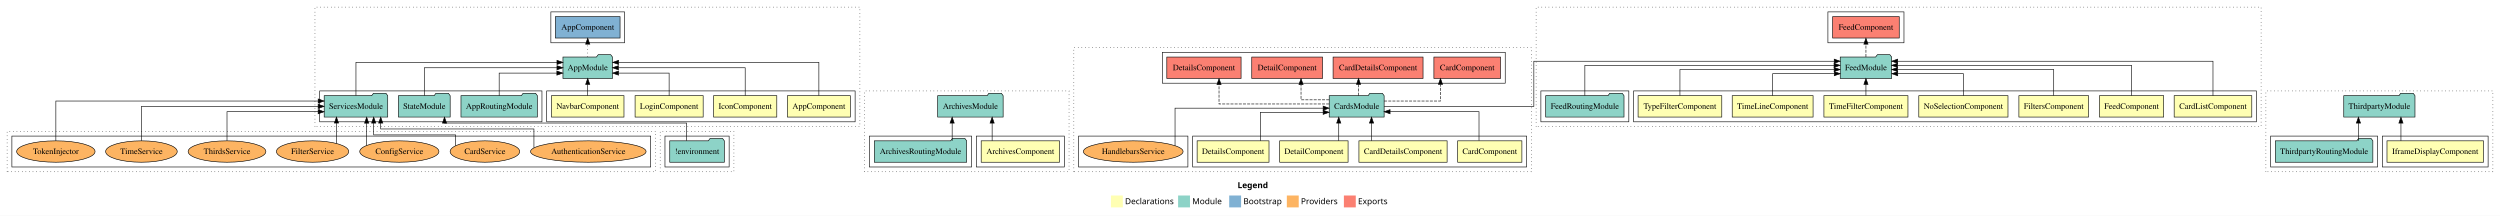
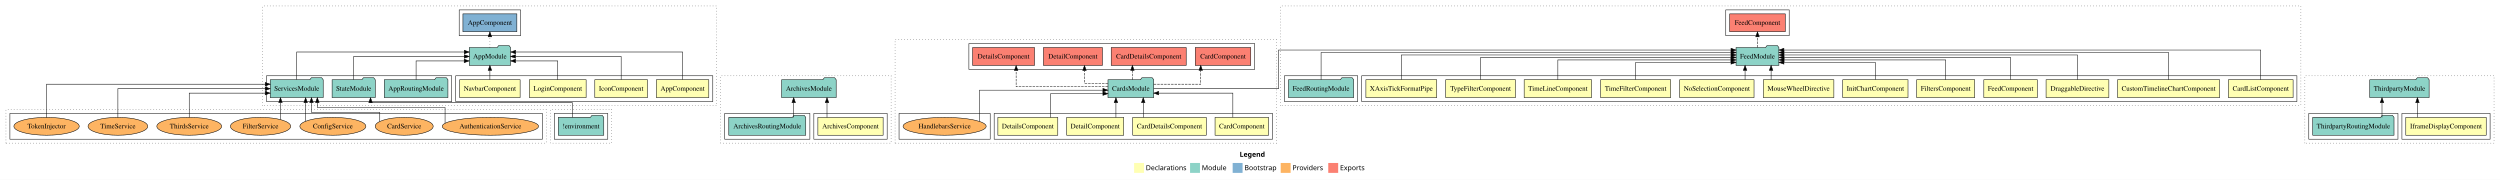
- <svg xmlns="http://www.w3.org/2000/svg" width="4207pt" height="363pt" viewBox="0.00 0.00 4207.00 363.00">
+ <svg xmlns="http://www.w3.org/2000/svg" width="5047pt" height="363pt" viewBox="0.00 0.00 5047.00 363.00">
  <g id="graph0" class="graph" transform="scale(1 1) rotate(0) translate(4 359)">
-     <polygon fill="#ffffff" stroke="transparent" points="-4,4 -4,-359 4203,-359 4203,4 -4,4" />
-     <text text-anchor="start" x="2078.509" y="-42.4" font-family="sans-serif" font-weight="bold" font-size="14.00" fill="#000000">Legend</text>
-     <polygon fill="#ffffb3" stroke="transparent" points="1865.5,-10 1865.5,-30 1885.5,-30 1885.5,-10 1865.5,-10" />
-     <text text-anchor="start" x="1889.129" y="-15.4" font-family="sans-serif" font-size="14.00" fill="#000000">  Declarations</text>
-     <polygon fill="#8dd3c7" stroke="transparent" points="1978.5,-10 1978.5,-30 1998.5,-30 1998.5,-10 1978.5,-10" />
-     <text text-anchor="start" x="2002.225" y="-15.4" font-family="sans-serif" font-size="14.00" fill="#000000">  Module</text>
-     <polygon fill="#80b1d3" stroke="transparent" points="2064.5,-10 2064.5,-30 2084.5,-30 2084.5,-10 2064.5,-10" />
-     <text text-anchor="start" x="2088.281" y="-15.4" font-family="sans-serif" font-size="14.00" fill="#000000">  Bootstrap</text>
-     <polygon fill="#fdb462" stroke="transparent" points="2161.5,-10 2161.5,-30 2181.5,-30 2181.5,-10 2161.5,-10" />
-     <text text-anchor="start" x="2185.173" y="-15.4" font-family="sans-serif" font-size="14.00" fill="#000000">  Providers</text>
-     <polygon fill="#fb8072" stroke="transparent" points="2257.5,-10 2257.5,-30 2277.5,-30 2277.5,-10 2257.5,-10" />
-     <text text-anchor="start" x="2281.226" y="-15.4" font-family="sans-serif" font-size="14.00" fill="#000000">  Exports</text>
+     <polygon fill="#ffffff" stroke="transparent" points="-4,4 -4,-359 5043,-359 5043,4 -4,4" />
+     <text text-anchor="start" x="2498.509" y="-42.4" font-family="sans-serif" font-weight="bold" font-size="14.00" fill="#000000">Legend</text>
+     <polygon fill="#ffffb3" stroke="transparent" points="2285.5,-10 2285.5,-30 2305.5,-30 2305.5,-10 2285.5,-10" />
+     <text text-anchor="start" x="2309.129" y="-15.4" font-family="sans-serif" font-size="14.00" fill="#000000">  Declarations</text>
+     <polygon fill="#8dd3c7" stroke="transparent" points="2398.5,-10 2398.5,-30 2418.5,-30 2418.5,-10 2398.5,-10" />
+     <text text-anchor="start" x="2422.225" y="-15.4" font-family="sans-serif" font-size="14.00" fill="#000000">  Module</text>
+     <polygon fill="#80b1d3" stroke="transparent" points="2484.5,-10 2484.5,-30 2504.5,-30 2504.5,-10 2484.5,-10" />
+     <text text-anchor="start" x="2508.281" y="-15.4" font-family="sans-serif" font-size="14.00" fill="#000000">  Bootstrap</text>
+     <polygon fill="#fdb462" stroke="transparent" points="2581.5,-10 2581.5,-30 2601.5,-30 2601.5,-10 2581.5,-10" />
+     <text text-anchor="start" x="2605.173" y="-15.4" font-family="sans-serif" font-size="14.00" fill="#000000">  Providers</text>
+     <polygon fill="#fb8072" stroke="transparent" points="2677.5,-10 2677.5,-30 2697.5,-30 2697.5,-10 2677.5,-10" />
+     <text text-anchor="start" x="2701.226" y="-15.4" font-family="sans-serif" font-size="14.00" fill="#000000">  Exports</text>
    <g id="clust1" class="cluster">
      <polygon fill="none" stroke="#000000" stroke-dasharray="1,5" points="526,-146 526,-347 1443,-347 1443,-146 526,-146" />
    </g>
    <g id="clust2" class="cluster">
      <polygon fill="none" stroke="#000000" points="916,-154 916,-206 1435,-206 1435,-154 916,-154" />
    </g>
    <g id="clust7" class="cluster">
      <polygon fill="none" stroke="#000000" points="534,-154 534,-206 908,-206 908,-154 534,-154" />
    </g>
    <g id="clust9" class="cluster">
      <polygon fill="none" stroke="#000000" points="923,-287 923,-339 1047,-339 1047,-287 923,-287" />
    </g>
    <g id="clust17" class="cluster">
      <polygon fill="none" stroke="#000000" stroke-dasharray="1,5" points="1451,-70 1451,-206 1795,-206 1795,-70 1451,-70" />
    </g>
    <g id="clust18" class="cluster">
      <polygon fill="none" stroke="#000000" points="1639,-78 1639,-130 1787,-130 1787,-78 1639,-78" />
    </g>
    <g id="clust20" class="cluster">
      <polygon fill="none" stroke="#000000" points="1459,-78 1459,-130 1631,-130 1631,-78 1459,-78" />
    </g>
    <g id="clust30" class="cluster">
      <polygon fill="none" stroke="#000000" stroke-dasharray="1,5" points="1803,-70 1803,-279 2573,-279 2573,-70 1803,-70" />
    </g>
    <g id="clust31" class="cluster">
      <polygon fill="none" stroke="#000000" points="2003,-78 2003,-130 2565,-130 2565,-78 2003,-78" />
    </g>
    <g id="clust37" class="cluster">
      <polygon fill="none" stroke="#000000" points="1952,-219 1952,-271 2529,-271 2529,-219 1952,-219" />
    </g>
    <g id="clust39" class="cluster">
      <polygon fill="none" stroke="#000000" points="1811,-78 1811,-130 1995,-130 1995,-78 1811,-78" />
    </g>
    <g id="clust40" class="cluster">
-       <polygon fill="none" stroke="#000000" stroke-dasharray="1,5" points="2581,-146 2581,-347 3801,-347 3801,-146 2581,-146" />
+       <polygon fill="none" stroke="#000000" stroke-dasharray="1,5" points="2581,-146 2581,-347 4641,-347 4641,-146 2581,-146" />
    </g>
    <g id="clust41" class="cluster">
-       <polygon fill="none" stroke="#000000" points="2745,-154 2745,-206 3793,-206 3793,-154 2745,-154" />
-     </g>
-     <g id="clust49" class="cluster">
+       <polygon fill="none" stroke="#000000" points="2745,-154 2745,-206 4633,-206 4633,-154 2745,-154" />
+     </g>
+     <g id="clust54" class="cluster">
      <polygon fill="none" stroke="#000000" points="2589,-154 2589,-206 2737,-206 2737,-154 2589,-154" />
    </g>
-     <g id="clust50" class="cluster">
-       <polygon fill="none" stroke="#000000" points="3072,-287 3072,-339 3200,-339 3200,-287 3072,-287" />
-     </g>
-     <g id="clust59" class="cluster">
+     <g id="clust55" class="cluster">
+       <polygon fill="none" stroke="#000000" points="3480,-287 3480,-339 3608,-339 3608,-287 3480,-287" />
+     </g>
+     <g id="clust64" class="cluster">
      <polygon fill="none" stroke="#000000" stroke-dasharray="1,5" points="8,-70 8,-138 1099,-138 1099,-70 8,-70" />
    </g>
-     <g id="clust64" class="cluster">
+     <g id="clust69" class="cluster">
      <polygon fill="none" stroke="#000000" points="16,-78 16,-130 1091,-130 1091,-78 16,-78" />
    </g>
-     <g id="clust65" class="cluster">
+     <g id="clust70" class="cluster">
      <polygon fill="none" stroke="#000000" stroke-dasharray="1,5" points="1107,-70 1107,-138 1231,-138 1231,-70 1107,-70" />
    </g>
-     <g id="clust67" class="cluster">
+     <g id="clust72" class="cluster">
      <polygon fill="none" stroke="#000000" points="1115,-78 1115,-130 1223,-130 1223,-78 1115,-78" />
    </g>
-     <g id="clust71" class="cluster">
-       <polygon fill="none" stroke="#000000" stroke-dasharray="1,5" points="3809,-70 3809,-206 4191,-206 4191,-70 3809,-70" />
-     </g>
-     <g id="clust72" class="cluster">
-       <polygon fill="none" stroke="#000000" points="4005,-78 4005,-130 4183,-130 4183,-78 4005,-78" />
-     </g>
-     <g id="clust74" class="cluster">
-       <polygon fill="none" stroke="#000000" points="3817,-78 3817,-130 3997,-130 3997,-78 3817,-78" />
+     <g id="clust76" class="cluster">
+       <polygon fill="none" stroke="#000000" stroke-dasharray="1,5" points="4649,-70 4649,-206 5031,-206 5031,-70 4649,-70" />
+     </g>
+     <g id="clust77" class="cluster">
+       <polygon fill="none" stroke="#000000" points="4845,-78 4845,-130 5023,-130 5023,-78 4845,-78" />
+     </g>
+     <g id="clust79" class="cluster">
+       <polygon fill="none" stroke="#000000" points="4657,-78 4657,-130 4837,-130 4837,-78 4657,-78" />
    </g>
    <g id="node1" class="node">
      <polygon fill="#ffffb3" stroke="#000000" points="1426.94,-198 1321.06,-198 1321.06,-162 1426.94,-162 1426.94,-198" />
      <text text-anchor="middle" x="1374" y="-175.8" font-family="Times,serif" font-size="14.00" fill="#000000">AppComponent</text>
    </g>
    <g id="node5" class="node">
      <polygon fill="#8dd3c7" stroke="#000000" points="1026.657,-263 1023.657,-267 1002.657,-267 999.657,-263 943.343,-263 943.343,-227 1026.657,-227 1026.657,-263" />
      <text text-anchor="middle" x="985" y="-240.8" font-family="Times,serif" font-size="14.00" fill="#000000">AppModule</text>
    </g>
    <g id="edge1" class="edge">
      <path fill="none" stroke="#000000" d="M1374,-198.292C1374,-220.206 1374,-254 1374,-254 1374,-254 1036.999,-254 1036.999,-254" />
      <polygon fill="#000000" stroke="#000000" points="1036.999,-250.5 1026.999,-254 1036.999,-257.5 1036.999,-250.5" />
    </g>
    <g id="node2" class="node">
      <polygon fill="#ffffb3" stroke="#000000" points="1303.208,-198 1196.792,-198 1196.792,-162 1303.208,-162 1303.208,-198" />
      <text text-anchor="middle" x="1250" y="-175.8" font-family="Times,serif" font-size="14.00" fill="#000000">IconComponent</text>
    </g>
    <g id="edge2" class="edge">
      <path fill="none" stroke="#000000" d="M1250,-198.106C1250,-217.339 1250,-245 1250,-245 1250,-245 1036.698,-245 1036.698,-245" />
      <polygon fill="#000000" stroke="#000000" points="1036.698,-241.5 1026.698,-245 1036.698,-248.5 1036.698,-241.5" />
    </g>
    <g id="node3" class="node">
      <polygon fill="#ffffb3" stroke="#000000" points="1179.276,-198 1064.724,-198 1064.724,-162 1179.276,-162 1179.276,-198" />
      <text text-anchor="middle" x="1122" y="-175.8" font-family="Times,serif" font-size="14.00" fill="#000000">LoginComponent</text>
    </g>
    <g id="edge3" class="edge">
      <path fill="none" stroke="#000000" d="M1122,-198.027C1122,-214.398 1122,-236 1122,-236 1122,-236 1036.849,-236 1036.849,-236" />
      <polygon fill="#000000" stroke="#000000" points="1036.849,-232.5 1026.849,-236 1036.849,-239.5 1036.849,-232.5" />
    </g>
    <g id="node4" class="node">
      <polygon fill="#ffffb3" stroke="#000000" points="1046.03,-198 923.97,-198 923.97,-162 1046.03,-162 1046.03,-198" />
      <text text-anchor="middle" x="985" y="-175.8" font-family="Times,serif" font-size="14.00" fill="#000000">NavbarComponent</text>
    </g>
    <g id="edge4" class="edge">
      <path fill="none" stroke="#000000" d="M985,-198.106C985,-198.106 985,-216.991 985,-216.991" />
      <polygon fill="#000000" stroke="#000000" points="981.5,-216.991 985,-226.991 988.5,-216.991 981.5,-216.991" />
    </g>
    <g id="node9" class="node">
      <polygon fill="#80b1d3" stroke="#000000" points="1039.439,-331 930.561,-331 930.561,-295 1039.439,-295 1039.439,-331" />
      <text text-anchor="middle" x="985" y="-308.8" font-family="Times,serif" font-size="14.00" fill="#000000">AppComponent </text>
    </g>
    <g id="edge8" class="edge">
      <path fill="none" stroke="#000000" stroke-dasharray="1,5" d="M985,-263.223C985,-263.223 985,-284.727 985,-284.727" />
      <polygon fill="#000000" stroke="#000000" points="981.5,-284.727 985,-294.727 988.5,-284.727 981.5,-284.727" />
    </g>
    <g id="node6" class="node">
      <polygon fill="#8dd3c7" stroke="#000000" points="900.274,-198 897.274,-202 876.274,-202 873.274,-198 771.726,-198 771.726,-162 900.274,-162 900.274,-198" />
      <text text-anchor="middle" x="836" y="-175.8" font-family="Times,serif" font-size="14.00" fill="#000000">AppRoutingModule</text>
    </g>
    <g id="edge5" class="edge">
      <path fill="none" stroke="#000000" d="M836,-198.027C836,-214.398 836,-236 836,-236 836,-236 933.099,-236 933.099,-236" />
      <polygon fill="#000000" stroke="#000000" points="933.099,-239.5 943.099,-236 933.099,-232.5 933.099,-239.5" />
    </g>
    <g id="node7" class="node">
      <polygon fill="#8dd3c7" stroke="#000000" points="648.472,-198 645.472,-202 624.472,-202 621.472,-198 541.528,-198 541.528,-162 648.472,-162 648.472,-198" />
      <text text-anchor="middle" x="595" y="-175.8" font-family="Times,serif" font-size="14.00" fill="#000000">ServicesModule</text>
    </g>
    <g id="edge6" class="edge">
      <path fill="none" stroke="#000000" d="M595,-198.292C595,-220.206 595,-254 595,-254 595,-254 933.263,-254 933.263,-254" />
      <polygon fill="#000000" stroke="#000000" points="933.263,-257.5 943.263,-254 933.263,-250.5 933.263,-257.5" />
    </g>
    <g id="node8" class="node">
      <polygon fill="#8dd3c7" stroke="#000000" points="753.544,-198 750.544,-202 729.544,-202 726.544,-198 666.456,-198 666.456,-162 753.544,-162 753.544,-198" />
      <text text-anchor="middle" x="710" y="-175.8" font-family="Times,serif" font-size="14.00" fill="#000000">StateModule</text>
    </g>
    <g id="edge7" class="edge">
      <path fill="none" stroke="#000000" d="M710,-198.106C710,-217.339 710,-245 710,-245 710,-245 933.233,-245 933.233,-245" />
      <polygon fill="#000000" stroke="#000000" points="933.234,-248.5 943.233,-245 933.233,-241.5 933.234,-248.5" />
    </g>
    <g id="node10" class="node">
      <polygon fill="#ffffb3" stroke="#000000" points="1778.864,-122 1647.136,-122 1647.136,-86 1778.864,-86 1778.864,-122" />
      <text text-anchor="middle" x="1713" y="-99.8" font-family="Times,serif" font-size="14.00" fill="#000000">ArchivesComponent</text>
    </g>
    <g id="node11" class="node">
      <polygon fill="#8dd3c7" stroke="#000000" points="1684.081,-198 1681.081,-202 1660.081,-202 1657.081,-198 1573.919,-198 1573.919,-162 1684.081,-162 1684.081,-198" />
      <text text-anchor="middle" x="1629" y="-175.8" font-family="Times,serif" font-size="14.00" fill="#000000">ArchivesModule</text>
    </g>
    <g id="edge9" class="edge">
      <path fill="none" stroke="#000000" d="M1665.554,-122.011C1665.554,-122.011 1665.554,-151.855 1665.554,-151.855" />
      <polygon fill="#000000" stroke="#000000" points="1662.054,-151.855 1665.554,-161.855 1669.054,-151.855 1662.054,-151.855" />
    </g>
    <g id="node12" class="node">
      <polygon fill="#8dd3c7" stroke="#000000" points="1622.699,-122 1619.699,-126 1598.699,-126 1595.699,-122 1467.301,-122 1467.301,-86 1622.699,-86 1622.699,-122" />
      <text text-anchor="middle" x="1545" y="-99.8" font-family="Times,serif" font-size="14.00" fill="#000000">ArchivesRoutingModule</text>
    </g>
    <g id="edge10" class="edge">
      <path fill="none" stroke="#000000" d="M1598.28,-122.011C1598.28,-122.011 1598.28,-151.855 1598.28,-151.855" />
      <polygon fill="#000000" stroke="#000000" points="1594.78,-151.855 1598.28,-161.855 1601.78,-151.855 1594.78,-151.855" />
    </g>
    <g id="node13" class="node">
      <polygon fill="#ffffb3" stroke="#000000" points="2557.045,-122 2448.955,-122 2448.955,-86 2557.045,-86 2557.045,-122" />
      <text text-anchor="middle" x="2503" y="-99.8" font-family="Times,serif" font-size="14.00" fill="#000000">CardComponent</text>
    </g>
    <g id="node17" class="node">
      <polygon fill="#8dd3c7" stroke="#000000" points="2325.206,-198 2322.206,-202 2301.206,-202 2298.206,-198 2232.794,-198 2232.794,-162 2325.206,-162 2325.206,-198" />
      <text text-anchor="middle" x="2279" y="-175.8" font-family="Times,serif" font-size="14.00" fill="#000000">CardsModule</text>
    </g>
    <g id="edge11" class="edge">
      <path fill="none" stroke="#000000" d="M2484.875,-122.308C2484.875,-142.145 2484.875,-171 2484.875,-171 2484.875,-171 2335.202,-171 2335.202,-171" />
      <polygon fill="#000000" stroke="#000000" points="2335.202,-167.5 2325.202,-171 2335.202,-174.5 2335.202,-167.5" />
    </g>
    <g id="node14" class="node">
      <polygon fill="#ffffb3" stroke="#000000" points="2431.197,-122 2282.803,-122 2282.803,-86 2431.197,-86 2431.197,-122" />
      <text text-anchor="middle" x="2357" y="-99.8" font-family="Times,serif" font-size="14.00" fill="#000000">CardDetailsComponent</text>
    </g>
    <g id="edge12" class="edge">
      <path fill="none" stroke="#000000" d="M2304.003,-122.011C2304.003,-122.011 2304.003,-151.855 2304.003,-151.855" />
      <polygon fill="#000000" stroke="#000000" points="2300.503,-151.855 2304.003,-161.855 2307.503,-151.855 2300.503,-151.855" />
    </g>
    <g id="node15" class="node">
      <polygon fill="#ffffb3" stroke="#000000" points="2264.541,-122 2149.459,-122 2149.459,-86 2264.541,-86 2264.541,-122" />
      <text text-anchor="middle" x="2207" y="-99.8" font-family="Times,serif" font-size="14.00" fill="#000000">DetailComponent</text>
    </g>
    <g id="edge13" class="edge">
      <path fill="none" stroke="#000000" d="M2248.834,-122.011C2248.834,-122.011 2248.834,-151.855 2248.834,-151.855" />
      <polygon fill="#000000" stroke="#000000" points="2245.334,-151.855 2248.834,-161.855 2252.334,-151.855 2245.334,-151.855" />
    </g>
    <g id="node16" class="node">
      <polygon fill="#ffffb3" stroke="#000000" points="2131.485,-122 2010.515,-122 2010.515,-86 2131.485,-86 2131.485,-122" />
      <text text-anchor="middle" x="2071" y="-99.8" font-family="Times,serif" font-size="14.00" fill="#000000">DetailsComponent</text>
    </g>
    <g id="edge14" class="edge">
      <path fill="none" stroke="#000000" d="M2116.986,-122.035C2116.986,-141.576 2116.986,-170 2116.986,-170 2116.986,-170 2222.573,-170 2222.573,-170" />
      <polygon fill="#000000" stroke="#000000" points="2222.573,-173.5 2232.573,-170 2222.573,-166.5 2222.573,-173.5" />
    </g>
    <g id="node18" class="node">
      <polygon fill="#fb8072" stroke="#000000" points="2521.044,-263 2408.956,-263 2408.956,-227 2521.044,-227 2521.044,-263" />
      <text text-anchor="middle" x="2465" y="-240.8" font-family="Times,serif" font-size="14.00" fill="#000000">CardComponent </text>
    </g>
    <g id="edge15" class="edge">
      <path fill="none" stroke="#000000" stroke-dasharray="5,2" d="M2325.181,-189C2366.314,-189 2420.038,-189 2420.038,-189 2420.038,-189 2420.038,-216.973 2420.038,-216.973" />
      <polygon fill="#000000" stroke="#000000" points="2416.538,-216.973 2420.038,-226.973 2423.538,-216.973 2416.538,-216.973" />
    </g>
    <g id="node19" class="node">
      <polygon fill="#fb8072" stroke="#000000" points="2390.697,-263 2239.303,-263 2239.303,-227 2390.697,-227 2390.697,-263" />
      <text text-anchor="middle" x="2315" y="-240.8" font-family="Times,serif" font-size="14.00" fill="#000000">CardDetailsComponent </text>
    </g>
    <g id="edge16" class="edge">
      <path fill="none" stroke="#000000" stroke-dasharray="5,2" d="M2282.128,-198.106C2282.128,-198.106 2282.128,-216.991 2282.128,-216.991" />
      <polygon fill="#000000" stroke="#000000" points="2278.628,-216.991 2282.128,-226.991 2285.628,-216.991 2278.628,-216.991" />
    </g>
    <g id="node20" class="node">
      <polygon fill="#fb8072" stroke="#000000" points="2221.54,-263 2102.46,-263 2102.46,-227 2221.54,-227 2221.54,-263" />
      <text text-anchor="middle" x="2162" y="-240.8" font-family="Times,serif" font-size="14.00" fill="#000000">DetailComponent </text>
    </g>
    <g id="edge17" class="edge">
      <path fill="none" stroke="#000000" stroke-dasharray="5,2" d="M2232.736,-191C2209.148,-191 2185.375,-191 2185.375,-191 2185.375,-191 2185.375,-216.718 2185.375,-216.718" />
      <polygon fill="#000000" stroke="#000000" points="2181.875,-216.718 2185.375,-226.718 2188.875,-216.718 2181.875,-216.718" />
    </g>
    <g id="node21" class="node">
      <polygon fill="#fb8072" stroke="#000000" points="2084.485,-263 1959.514,-263 1959.514,-227 2084.485,-227 2084.485,-263" />
      <text text-anchor="middle" x="2022" y="-240.8" font-family="Times,serif" font-size="14.00" fill="#000000">DetailsComponent </text>
    </g>
    <g id="edge18" class="edge">
      <path fill="none" stroke="#000000" stroke-dasharray="5,2" d="M2232.684,-184C2165.09,-184 2047.375,-184 2047.375,-184 2047.375,-184 2047.375,-216.698 2047.375,-216.698" />
      <polygon fill="#000000" stroke="#000000" points="2043.875,-216.698 2047.375,-226.698 2050.875,-216.698 2043.875,-216.698" />
    </g>
-     <g id="node30" class="node">
-       <polygon fill="#8dd3c7" stroke="#000000" points="3179.262,-263 3176.262,-267 3155.262,-267 3152.262,-263 3092.738,-263 3092.738,-227 3179.262,-227 3179.262,-263" />
-       <text text-anchor="middle" x="3136" y="-240.8" font-family="Times,serif" font-size="14.00" fill="#000000">FeedModule</text>
-     </g>
-     <g id="edge27" class="edge">
-       <path fill="none" stroke="#000000" d="M2325.261,-180C2409.011,-180 2577.166,-180 2577.166,-180 2577.166,-180 2577.166,-256 2577.166,-256 2577.166,-256 3082.614,-256 3082.614,-256" />
-       <polygon fill="#000000" stroke="#000000" points="3082.614,-259.5 3092.614,-256 3082.614,-252.5 3082.614,-259.5" />
+     <g id="node35" class="node">
+       <polygon fill="#8dd3c7" stroke="#000000" points="3587.262,-263 3584.262,-267 3563.262,-267 3560.262,-263 3500.738,-263 3500.738,-227 3587.262,-227 3587.262,-263" />
+       <text text-anchor="middle" x="3544" y="-240.8" font-family="Times,serif" font-size="14.00" fill="#000000">FeedModule</text>
+     </g>
+     <g id="edge32" class="edge">
+       <path fill="none" stroke="#000000" d="M2325.261,-180C2409.011,-180 2577.166,-180 2577.166,-180 2577.166,-180 2577.166,-258 2577.166,-258 2577.166,-258 3490.579,-258 3490.579,-258" />
+       <polygon fill="#000000" stroke="#000000" points="3490.579,-261.5 3500.579,-258 3490.579,-254.5 3490.579,-261.5" />
    </g>
    <g id="node22" class="node">
      <ellipse fill="#fdb462" stroke="#000000" cx="1903" cy="-104" rx="83.926" ry="18" />
      <text text-anchor="middle" x="1903" y="-99.8" font-family="Times,serif" font-size="14.00" fill="#000000">HandlebarsService</text>
    </g>
    <g id="edge19" class="edge">
      <path fill="none" stroke="#000000" d="M1973.36,-113.845C1973.36,-133.771 1973.36,-177 1973.36,-177 1973.36,-177 2222.58,-177 2222.58,-177" />
      <polygon fill="#000000" stroke="#000000" points="2222.58,-180.5 2232.58,-177 2222.58,-173.5 2222.58,-180.5" />
    </g>
    <g id="node23" class="node">
-       <polygon fill="#ffffb3" stroke="#000000" points="3785.323,-198 3654.677,-198 3654.677,-162 3785.323,-162 3785.323,-198" />
-       <text text-anchor="middle" x="3720" y="-175.8" font-family="Times,serif" font-size="14.00" fill="#000000">CardListComponent</text>
+       <polygon fill="#ffffb3" stroke="#000000" points="4625.323,-198 4494.677,-198 4494.677,-162 4625.323,-162 4625.323,-198" />
+       <text text-anchor="middle" x="4560" y="-175.8" font-family="Times,serif" font-size="14.00" fill="#000000">CardListComponent</text>
    </g>
    <g id="edge20" class="edge">
-       <path fill="none" stroke="#000000" d="M3720,-198.011C3720,-220.485 3720,-256 3720,-256 3720,-256 3189.418,-256 3189.418,-256" />
-       <polygon fill="#000000" stroke="#000000" points="3189.418,-252.5 3179.418,-256 3189.418,-259.5 3189.418,-252.5" />
+       <path fill="none" stroke="#000000" d="M4560,-198.091C4560,-221.133 4560,-258 4560,-258 4560,-258 3597.331,-258 3597.331,-258" />
+       <polygon fill="#000000" stroke="#000000" points="3597.331,-254.5 3587.331,-258 3597.331,-261.5 3597.331,-254.5" />
    </g>
    <g id="node24" class="node">
-       <polygon fill="#ffffb3" stroke="#000000" points="3637.045,-198 3528.955,-198 3528.955,-162 3637.045,-162 3637.045,-198" />
-       <text text-anchor="middle" x="3583" y="-175.8" font-family="Times,serif" font-size="14.00" fill="#000000">FeedComponent</text>
+       <polygon fill="#ffffb3" stroke="#000000" points="4477.042,-198 4270.958,-198 4270.958,-162 4477.042,-162 4477.042,-198" />
+       <text text-anchor="middle" x="4374" y="-175.8" font-family="Times,serif" font-size="14.00" fill="#000000">CustomTimelineChartComponent</text>
    </g>
    <g id="edge21" class="edge">
-       <path fill="none" stroke="#000000" d="M3583,-198.129C3583,-218.572 3583,-249 3583,-249 3583,-249 3189.266,-249 3189.266,-249" />
-       <polygon fill="#000000" stroke="#000000" points="3189.266,-245.5 3179.266,-249 3189.266,-252.5 3189.266,-245.5" />
+       <path fill="none" stroke="#000000" d="M4374,-198.045C4374,-219.662 4374,-253 4374,-253 4374,-253 3597.456,-253 3597.456,-253" />
+       <polygon fill="#000000" stroke="#000000" points="3597.456,-249.5 3587.456,-253 3597.456,-256.5 3597.456,-249.5" />
    </g>
    <g id="node25" class="node">
-       <polygon fill="#ffffb3" stroke="#000000" points="3510.607,-198 3393.393,-198 3393.393,-162 3510.607,-162 3510.607,-198" />
-       <text text-anchor="middle" x="3452" y="-175.8" font-family="Times,serif" font-size="14.00" fill="#000000">FiltersComponent</text>
+       <polygon fill="#ffffb3" stroke="#000000" points="4253.385,-198 4126.615,-198 4126.615,-162 4253.385,-162 4253.385,-198" />
+       <text text-anchor="middle" x="4190" y="-175.8" font-family="Times,serif" font-size="14.00" fill="#000000">DraggableDirective</text>
    </g>
    <g id="edge22" class="edge">
-       <path fill="none" stroke="#000000" d="M3452,-198.267C3452,-216.555 3452,-242 3452,-242 3452,-242 3189.276,-242 3189.276,-242" />
-       <polygon fill="#000000" stroke="#000000" points="3189.276,-238.5 3179.276,-242 3189.276,-245.5 3189.276,-238.5" />
+       <path fill="none" stroke="#000000" d="M4190,-198.223C4190,-218.365 4190,-248 4190,-248 4190,-248 3597.389,-248 3597.389,-248" />
+       <polygon fill="#000000" stroke="#000000" points="3597.389,-244.5 3587.389,-248 3597.389,-251.5 3597.389,-244.5" />
    </g>
    <g id="node26" class="node">
-       <polygon fill="#ffffb3" stroke="#000000" points="3375.038,-198 3224.962,-198 3224.962,-162 3375.038,-162 3375.038,-198" />
-       <text text-anchor="middle" x="3300" y="-175.8" font-family="Times,serif" font-size="14.00" fill="#000000">NoSelectionComponent</text>
+       <polygon fill="#ffffb3" stroke="#000000" points="4109.045,-198 4000.955,-198 4000.955,-162 4109.045,-162 4109.045,-198" />
+       <text text-anchor="middle" x="4055" y="-175.8" font-family="Times,serif" font-size="14.00" fill="#000000">FeedComponent</text>
    </g>
    <g id="edge23" class="edge">
-       <path fill="none" stroke="#000000" d="M3300,-198.009C3300,-214.049 3300,-235 3300,-235 3300,-235 3189.518,-235 3189.518,-235" />
-       <polygon fill="#000000" stroke="#000000" points="3189.519,-231.5 3179.518,-235 3189.518,-238.5 3189.519,-231.5" />
+       <path fill="none" stroke="#000000" d="M4055,-198.222C4055,-216.828 4055,-243 4055,-243 4055,-243 3597.568,-243 3597.568,-243" />
+       <polygon fill="#000000" stroke="#000000" points="3597.568,-239.5 3587.568,-243 3597.568,-246.5 3597.568,-239.5" />
    </g>
    <g id="node27" class="node">
-       <polygon fill="#ffffb3" stroke="#000000" points="3206.711,-198 3065.289,-198 3065.289,-162 3206.711,-162 3206.711,-198" />
-       <text text-anchor="middle" x="3136" y="-175.8" font-family="Times,serif" font-size="14.00" fill="#000000">TimeFilterComponent</text>
+       <polygon fill="#ffffb3" stroke="#000000" points="3982.607,-198 3865.393,-198 3865.393,-162 3982.607,-162 3982.607,-198" />
+       <text text-anchor="middle" x="3924" y="-175.8" font-family="Times,serif" font-size="14.00" fill="#000000">FiltersComponent</text>
    </g>
    <g id="edge24" class="edge">
-       <path fill="none" stroke="#000000" d="M3136,-198.106C3136,-198.106 3136,-216.991 3136,-216.991" />
-       <polygon fill="#000000" stroke="#000000" points="3132.5,-216.991 3136,-226.991 3139.5,-216.991 3132.5,-216.991" />
+       <path fill="none" stroke="#000000" d="M3924,-198.034C3924,-215.06 3924,-238 3924,-238 3924,-238 3597.591,-238 3597.591,-238" />
+       <polygon fill="#000000" stroke="#000000" points="3597.591,-234.5 3587.591,-238 3597.591,-241.5 3597.591,-234.5" />
    </g>
    <g id="node28" class="node">
-       <polygon fill="#ffffb3" stroke="#000000" points="3047.039,-198 2910.961,-198 2910.961,-162 3047.039,-162 3047.039,-198" />
-       <text text-anchor="middle" x="2979" y="-175.8" font-family="Times,serif" font-size="14.00" fill="#000000">TimeLineComponent</text>
+       <polygon fill="#ffffb3" stroke="#000000" points="3847.877,-198 3716.123,-198 3716.123,-162 3847.877,-162 3847.877,-198" />
+       <text text-anchor="middle" x="3782" y="-175.8" font-family="Times,serif" font-size="14.00" fill="#000000">InitChartComponent</text>
    </g>
    <g id="edge25" class="edge">
-       <path fill="none" stroke="#000000" d="M2979,-198.009C2979,-214.049 2979,-235 2979,-235 2979,-235 3082.684,-235 3082.684,-235" />
-       <polygon fill="#000000" stroke="#000000" points="3082.684,-238.5 3092.684,-235 3082.683,-231.5 3082.684,-238.5" />
+       <path fill="none" stroke="#000000" d="M3782,-198.24C3782,-213.571 3782,-233 3782,-233 3782,-233 3597.376,-233 3597.376,-233" />
+       <polygon fill="#000000" stroke="#000000" points="3597.376,-229.5 3587.376,-233 3597.376,-236.5 3597.376,-229.5" />
    </g>
    <g id="node29" class="node">
-       <polygon fill="#ffffb3" stroke="#000000" points="2893.43,-198 2752.57,-198 2752.57,-162 2893.43,-162 2893.43,-198" />
-       <text text-anchor="middle" x="2823" y="-175.8" font-family="Times,serif" font-size="14.00" fill="#000000">TypeFilterComponent</text>
+       <polygon fill="#ffffb3" stroke="#000000" points="3698.221,-198 3555.779,-198 3555.779,-162 3698.221,-162 3698.221,-198" />
+       <text text-anchor="middle" x="3627" y="-175.8" font-family="Times,serif" font-size="14.00" fill="#000000">MouseWheelDirective</text>
    </g>
    <g id="edge26" class="edge">
-       <path fill="none" stroke="#000000" d="M2823,-198.267C2823,-216.555 2823,-242 2823,-242 2823,-242 3082.479,-242 3082.479,-242" />
-       <polygon fill="#000000" stroke="#000000" points="3082.479,-245.5 3092.479,-242 3082.479,-238.5 3082.479,-245.5" />
+       <path fill="none" stroke="#000000" d="M3571.51,-198.106C3571.51,-198.106 3571.51,-216.991 3571.51,-216.991" />
+       <polygon fill="#000000" stroke="#000000" points="3568.01,-216.991 3571.51,-226.991 3575.01,-216.991 3568.01,-216.991" />
+     </g>
+     <g id="node30" class="node">
+       <polygon fill="#ffffb3" stroke="#000000" points="3537.038,-198 3386.962,-198 3386.962,-162 3537.038,-162 3537.038,-198" />
+       <text text-anchor="middle" x="3462" y="-175.8" font-family="Times,serif" font-size="14.00" fill="#000000">NoSelectionComponent</text>
+     </g>
+     <g id="edge27" class="edge">
+       <path fill="none" stroke="#000000" d="M3518.944,-198.106C3518.944,-198.106 3518.944,-216.991 3518.944,-216.991" />
+       <polygon fill="#000000" stroke="#000000" points="3515.444,-216.991 3518.944,-226.991 3522.444,-216.991 3515.444,-216.991" />
+     </g>
+     <g id="node31" class="node">
+       <polygon fill="#ffffb3" stroke="#000000" points="3368.711,-198 3227.289,-198 3227.289,-162 3368.711,-162 3368.711,-198" />
+       <text text-anchor="middle" x="3298" y="-175.8" font-family="Times,serif" font-size="14.00" fill="#000000">TimeFilterComponent</text>
+     </g>
+     <g id="edge28" class="edge">
+       <path fill="none" stroke="#000000" d="M3298,-198.24C3298,-213.571 3298,-233 3298,-233 3298,-233 3490.586,-233 3490.586,-233" />
+       <polygon fill="#000000" stroke="#000000" points="3490.586,-236.5 3500.586,-233 3490.586,-229.5 3490.586,-236.5" />
    </g>
    <g id="node32" class="node">
-       <polygon fill="#fb8072" stroke="#000000" points="3192.044,-331 3079.956,-331 3079.956,-295 3192.044,-295 3192.044,-331" />
-       <text text-anchor="middle" x="3136" y="-308.8" font-family="Times,serif" font-size="14.00" fill="#000000">FeedComponent </text>
+       <polygon fill="#ffffb3" stroke="#000000" points="3209.039,-198 3072.961,-198 3072.961,-162 3209.039,-162 3209.039,-198" />
+       <text text-anchor="middle" x="3141" y="-175.8" font-family="Times,serif" font-size="14.00" fill="#000000">TimeLineComponent</text>
    </g>
    <g id="edge29" class="edge">
-       <path fill="none" stroke="#000000" stroke-dasharray="5,2" d="M3136,-263.223C3136,-263.223 3136,-284.727 3136,-284.727" />
-       <polygon fill="#000000" stroke="#000000" points="3132.5,-284.727 3136,-294.727 3139.5,-284.727 3132.5,-284.727" />
-     </g>
-     <g id="node31" class="node">
+       <path fill="none" stroke="#000000" d="M3141,-198.034C3141,-215.06 3141,-238 3141,-238 3141,-238 3490.489,-238 3490.489,-238" />
+       <polygon fill="#000000" stroke="#000000" points="3490.489,-241.5 3500.489,-238 3490.489,-234.5 3490.489,-241.5" />
+     </g>
+     <g id="node33" class="node">
+       <polygon fill="#ffffb3" stroke="#000000" points="3055.43,-198 2914.57,-198 2914.57,-162 3055.43,-162 3055.43,-198" />
+       <text text-anchor="middle" x="2985" y="-175.8" font-family="Times,serif" font-size="14.00" fill="#000000">TypeFilterComponent</text>
+     </g>
+     <g id="edge30" class="edge">
+       <path fill="none" stroke="#000000" d="M2985,-198.222C2985,-216.828 2985,-243 2985,-243 2985,-243 3490.601,-243 3490.601,-243" />
+       <polygon fill="#000000" stroke="#000000" points="3490.601,-246.5 3500.601,-243 3490.601,-239.5 3490.601,-246.5" />
+     </g>
+     <g id="node34" class="node">
+       <polygon fill="#ffffb3" stroke="#000000" points="2896.534,-198 2753.466,-198 2753.466,-162 2896.534,-162 2896.534,-198" />
+       <text text-anchor="middle" x="2825" y="-175.8" font-family="Times,serif" font-size="14.00" fill="#000000">XAxisTickFormatPipe</text>
+     </g>
+     <g id="edge31" class="edge">
+       <path fill="none" stroke="#000000" d="M2825,-198.223C2825,-218.365 2825,-248 2825,-248 2825,-248 3490.642,-248 3490.642,-248" />
+       <polygon fill="#000000" stroke="#000000" points="3490.643,-251.5 3500.642,-248 3490.642,-244.5 3490.643,-251.5" />
+     </g>
+     <g id="node37" class="node">
+       <polygon fill="#fb8072" stroke="#000000" points="3600.044,-331 3487.956,-331 3487.956,-295 3600.044,-295 3600.044,-331" />
+       <text text-anchor="middle" x="3544" y="-308.8" font-family="Times,serif" font-size="14.00" fill="#000000">FeedComponent </text>
+     </g>
+     <g id="edge34" class="edge">
+       <path fill="none" stroke="#000000" stroke-dasharray="5,2" d="M3544,-263.223C3544,-263.223 3544,-284.727 3544,-284.727" />
+       <polygon fill="#000000" stroke="#000000" points="3540.5,-284.727 3544,-294.727 3547.5,-284.727 3540.5,-284.727" />
+     </g>
+     <g id="node36" class="node">
      <polygon fill="#8dd3c7" stroke="#000000" points="2728.88,-198 2725.88,-202 2704.88,-202 2701.88,-198 2597.12,-198 2597.12,-162 2728.88,-162 2728.88,-198" />
      <text text-anchor="middle" x="2663" y="-175.8" font-family="Times,serif" font-size="14.00" fill="#000000">FeedRoutingModule</text>
    </g>
-     <g id="edge28" class="edge">
-       <path fill="none" stroke="#000000" d="M2663,-198.129C2663,-218.572 2663,-249 2663,-249 2663,-249 3082.349,-249 3082.349,-249" />
-       <polygon fill="#000000" stroke="#000000" points="3082.349,-252.5 3092.349,-249 3082.349,-245.5 3082.349,-252.5" />
-     </g>
-     <g id="node33" class="node">
+     <g id="edge33" class="edge">
+       <path fill="none" stroke="#000000" d="M2663,-198.045C2663,-219.662 2663,-253 2663,-253 2663,-253 3490.612,-253 3490.612,-253" />
+       <polygon fill="#000000" stroke="#000000" points="3490.612,-256.5 3500.612,-253 3490.611,-249.5 3490.612,-256.5" />
+     </g>
+     <g id="node38" class="node">
      <ellipse fill="#fdb462" stroke="#000000" cx="986" cy="-104" rx="97.268" ry="18" />
      <text text-anchor="middle" x="986" y="-99.8" font-family="Times,serif" font-size="14.00" fill="#000000">AuthenticationService</text>
    </g>
-     <g id="edge30" class="edge">
+     <g id="edge35" class="edge">
      <path fill="none" stroke="#000000" d="M894.501,-110.275C894.501,-121.068 894.501,-142 894.501,-142 894.501,-142 636.66,-142 636.66,-142 636.66,-142 636.66,-151.89 636.66,-151.89" />
      <polygon fill="#000000" stroke="#000000" points="633.161,-151.89 636.66,-161.89 640.161,-151.89 633.161,-151.89" />
    </g>
-     <g id="node34" class="node">
+     <g id="node39" class="node">
      <ellipse fill="#fdb462" stroke="#000000" cx="812" cy="-104" rx="58.525" ry="18" />
      <text text-anchor="middle" x="812" y="-99.8" font-family="Times,serif" font-size="14.00" fill="#000000">CardService</text>
    </g>
-     <g id="edge31" class="edge">
+     <g id="edge36" class="edge">
      <path fill="none" stroke="#000000" d="M762.692,-113.793C762.692,-121.867 762.692,-132 762.692,-132 762.692,-132 624.835,-132 624.835,-132 624.835,-132 624.835,-151.853 624.835,-151.853" />
      <polygon fill="#000000" stroke="#000000" points="621.335,-151.853 624.835,-161.853 628.335,-151.853 621.335,-151.853" />
    </g>
-     <g id="node35" class="node">
+     <g id="node40" class="node">
      <ellipse fill="#fdb462" stroke="#000000" cx="668" cy="-104" rx="66.632" ry="18" />
      <text text-anchor="middle" x="668" y="-99.8" font-family="Times,serif" font-size="14.00" fill="#000000">ConfigService</text>
    </g>
-     <g id="edge32" class="edge">
+     <g id="edge37" class="edge">
      <path fill="none" stroke="#000000" d="M613.01,-114.25C613.01,-114.25 613.01,-151.769 613.01,-151.769" />
      <polygon fill="#000000" stroke="#000000" points="609.51,-151.769 613.01,-161.769 616.51,-151.769 609.51,-151.769" />
    </g>
-     <g id="node36" class="node">
+     <g id="node41" class="node">
      <ellipse fill="#fdb462" stroke="#000000" cx="522" cy="-104" rx="60.825" ry="18" />
      <text text-anchor="middle" x="522" y="-99.8" font-family="Times,serif" font-size="14.00" fill="#000000">FilterService</text>
    </g>
-     <g id="edge33" class="edge">
+     <g id="edge38" class="edge">
      <path fill="none" stroke="#000000" d="M562.213,-117.587C562.213,-117.587 562.213,-151.957 562.213,-151.957" />
      <polygon fill="#000000" stroke="#000000" points="558.713,-151.957 562.213,-161.957 565.713,-151.958 558.713,-151.957" />
    </g>
-     <g id="node37" class="node">
+     <g id="node42" class="node">
      <ellipse fill="#fdb462" stroke="#000000" cx="378" cy="-104" rx="65.405" ry="18" />
      <text text-anchor="middle" x="378" y="-99.8" font-family="Times,serif" font-size="14.00" fill="#000000">ThirdsService</text>
    </g>
-     <g id="edge34" class="edge">
+     <g id="edge39" class="edge">
      <path fill="none" stroke="#000000" d="M378,-122.308C378,-142.145 378,-171 378,-171 378,-171 531.36,-171 531.36,-171" />
      <polygon fill="#000000" stroke="#000000" points="531.36,-174.5 541.36,-171 531.36,-167.5 531.36,-174.5" />
    </g>
-     <g id="node38" class="node">
+     <g id="node43" class="node">
      <ellipse fill="#fdb462" stroke="#000000" cx="234" cy="-104" rx="60.248" ry="18" />
      <text text-anchor="middle" x="234" y="-99.8" font-family="Times,serif" font-size="14.00" fill="#000000">TimeService</text>
    </g>
-     <g id="edge35" class="edge">
+     <g id="edge40" class="edge">
      <path fill="none" stroke="#000000" d="M234,-122.011C234,-144.485 234,-180 234,-180 234,-180 531.345,-180 531.345,-180" />
      <polygon fill="#000000" stroke="#000000" points="531.345,-183.5 541.345,-180 531.344,-176.5 531.345,-183.5" />
    </g>
-     <g id="node39" class="node">
+     <g id="node44" class="node">
      <ellipse fill="#fdb462" stroke="#000000" cx="90" cy="-104" rx="65.972" ry="18" />
      <text text-anchor="middle" x="90" y="-99.8" font-family="Times,serif" font-size="14.00" fill="#000000">TokenInjector</text>
    </g>
-     <g id="edge36" class="edge">
+     <g id="edge41" class="edge">
      <path fill="none" stroke="#000000" d="M90,-122.026C90,-146.977 90,-189 90,-189 90,-189 531.434,-189 531.434,-189" />
      <polygon fill="#000000" stroke="#000000" points="531.434,-192.5 541.434,-189 531.434,-185.5 531.434,-192.5" />
    </g>
-     <g id="node40" class="node">
+     <g id="node45" class="node">
      <polygon fill="#8dd3c7" stroke="#000000" points="1214.923,-122 1211.923,-126 1190.923,-126 1187.923,-122 1123.077,-122 1123.077,-86 1214.923,-86 1214.923,-122" />
      <text text-anchor="middle" x="1169" y="-99.8" font-family="Times,serif" font-size="14.00" fill="#000000">!environment</text>
    </g>
-     <g id="edge37" class="edge">
+     <g id="edge42" class="edge">
      <path fill="none" stroke="#000000" d="M1151.338,-122.147C1151.338,-135.739 1151.338,-152 1151.338,-152 1151.338,-152 744.027,-152 744.027,-152 744.027,-152 744.027,-152.979 744.027,-152.979" />
      <polygon fill="#000000" stroke="#000000" points="740.527,-151.793 744.027,-161.793 747.527,-151.793 740.527,-151.793" />
    </g>
-     <g id="node41" class="node">
-       <polygon fill="#ffffb3" stroke="#000000" points="4175.181,-122 4012.819,-122 4012.819,-86 4175.181,-86 4175.181,-122" />
-       <text text-anchor="middle" x="4094" y="-99.8" font-family="Times,serif" font-size="14.00" fill="#000000">IframeDisplayComponent</text>
-     </g>
-     <g id="node42" class="node">
-       <polygon fill="#8dd3c7" stroke="#000000" points="4059.92,-198 4056.92,-202 4035.92,-202 4032.92,-198 3940.08,-198 3940.08,-162 4059.92,-162 4059.92,-198" />
-       <text text-anchor="middle" x="4000" y="-175.8" font-family="Times,serif" font-size="14.00" fill="#000000">ThirdpartyModule</text>
-     </g>
-     <g id="edge38" class="edge">
-       <path fill="none" stroke="#000000" d="M4036.31,-122.011C4036.31,-122.011 4036.31,-151.855 4036.31,-151.855" />
-       <polygon fill="#000000" stroke="#000000" points="4032.81,-151.855 4036.31,-161.855 4039.81,-151.855 4032.81,-151.855" />
-     </g>
-     <g id="node43" class="node">
-       <polygon fill="#8dd3c7" stroke="#000000" points="3989.038,-122 3986.038,-126 3965.038,-126 3962.038,-122 3824.962,-122 3824.962,-86 3989.038,-86 3989.038,-122" />
-       <text text-anchor="middle" x="3907" y="-99.8" font-family="Times,serif" font-size="14.00" fill="#000000">ThirdpartyRoutingModule</text>
-     </g>
-     <g id="edge39" class="edge">
-       <path fill="none" stroke="#000000" d="M3964.78,-122.011C3964.78,-122.011 3964.78,-151.855 3964.78,-151.855" />
-       <polygon fill="#000000" stroke="#000000" points="3961.28,-151.855 3964.78,-161.855 3968.28,-151.855 3961.28,-151.855" />
+     <g id="node46" class="node">
+       <polygon fill="#ffffb3" stroke="#000000" points="5015.181,-122 4852.819,-122 4852.819,-86 5015.181,-86 5015.181,-122" />
+       <text text-anchor="middle" x="4934" y="-99.8" font-family="Times,serif" font-size="14.00" fill="#000000">IframeDisplayComponent</text>
+     </g>
+     <g id="node47" class="node">
+       <polygon fill="#8dd3c7" stroke="#000000" points="4899.92,-198 4896.92,-202 4875.92,-202 4872.92,-198 4780.08,-198 4780.08,-162 4899.92,-162 4899.92,-198" />
+       <text text-anchor="middle" x="4840" y="-175.8" font-family="Times,serif" font-size="14.00" fill="#000000">ThirdpartyModule</text>
+     </g>
+     <g id="edge43" class="edge">
+       <path fill="none" stroke="#000000" d="M4876.31,-122.011C4876.31,-122.011 4876.31,-151.855 4876.31,-151.855" />
+       <polygon fill="#000000" stroke="#000000" points="4872.81,-151.855 4876.31,-161.855 4879.81,-151.855 4872.81,-151.855" />
+     </g>
+     <g id="node48" class="node">
+       <polygon fill="#8dd3c7" stroke="#000000" points="4829.038,-122 4826.038,-126 4805.038,-126 4802.038,-122 4664.962,-122 4664.962,-86 4829.038,-86 4829.038,-122" />
+       <text text-anchor="middle" x="4747" y="-99.8" font-family="Times,serif" font-size="14.00" fill="#000000">ThirdpartyRoutingModule</text>
+     </g>
+     <g id="edge44" class="edge">
+       <path fill="none" stroke="#000000" d="M4804.779,-122.011C4804.779,-122.011 4804.779,-151.855 4804.779,-151.855" />
+       <polygon fill="#000000" stroke="#000000" points="4801.279,-151.855 4804.779,-161.855 4808.279,-151.855 4801.279,-151.855" />
    </g>
  </g>
</svg>
